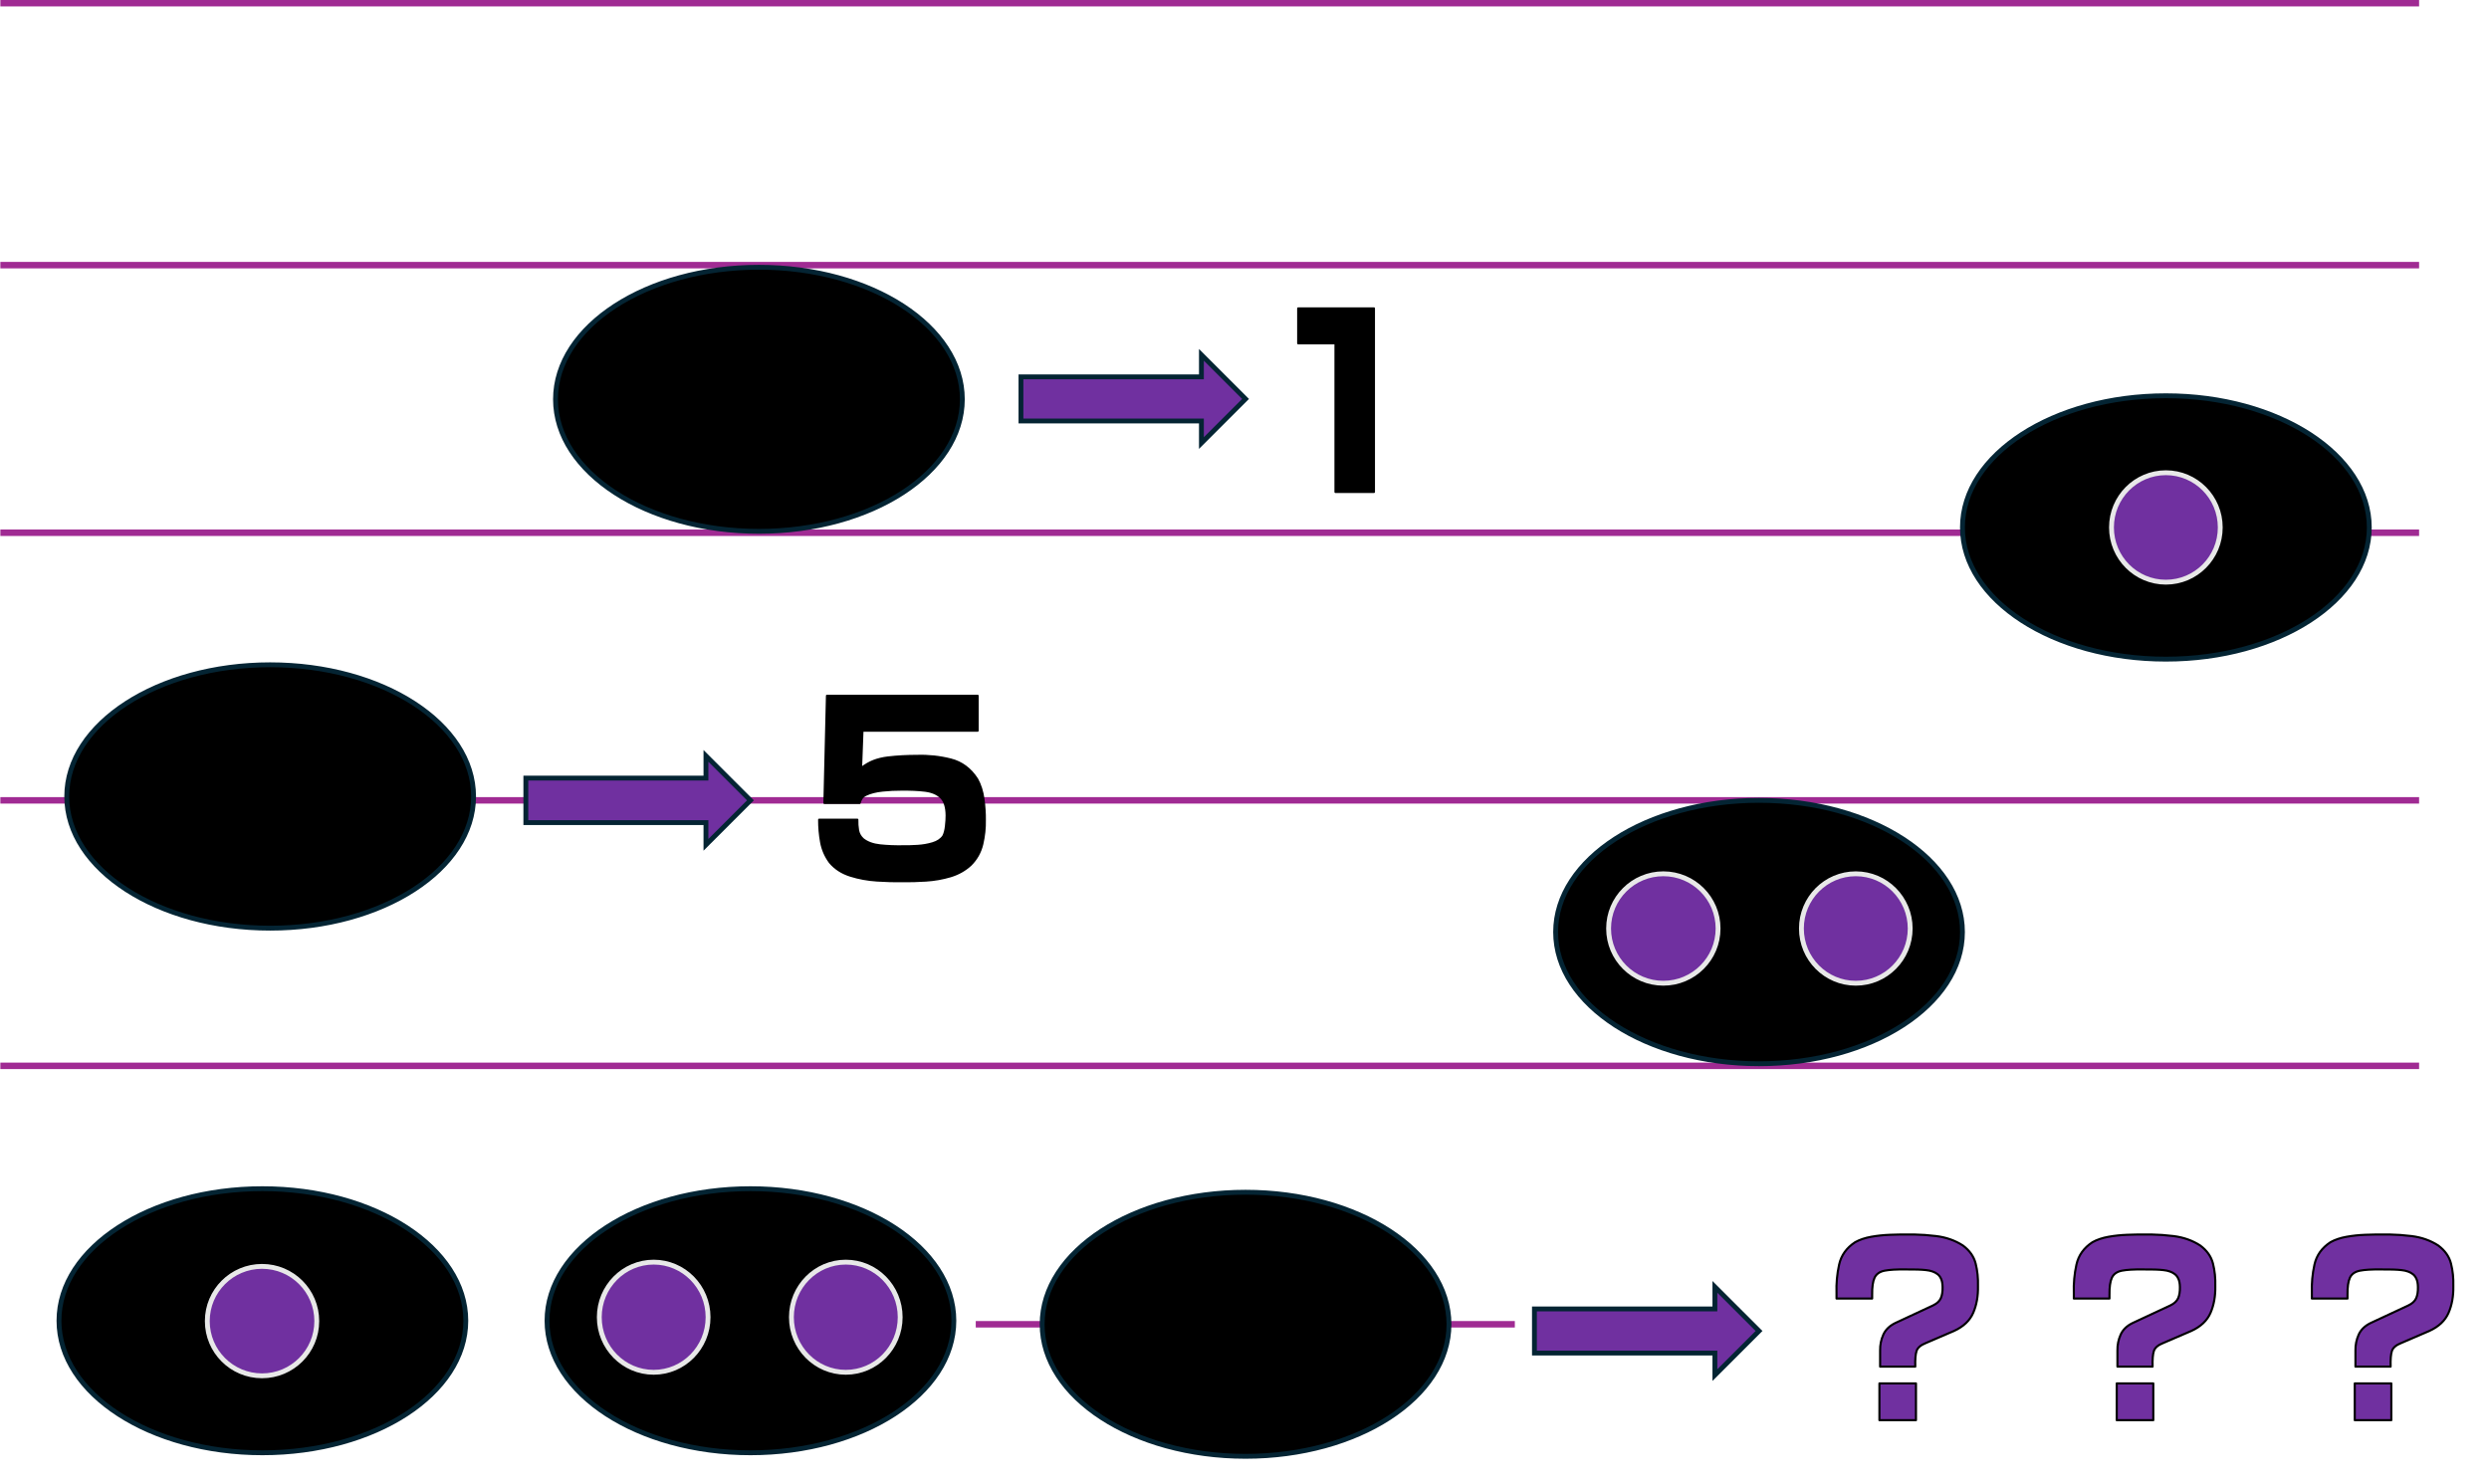
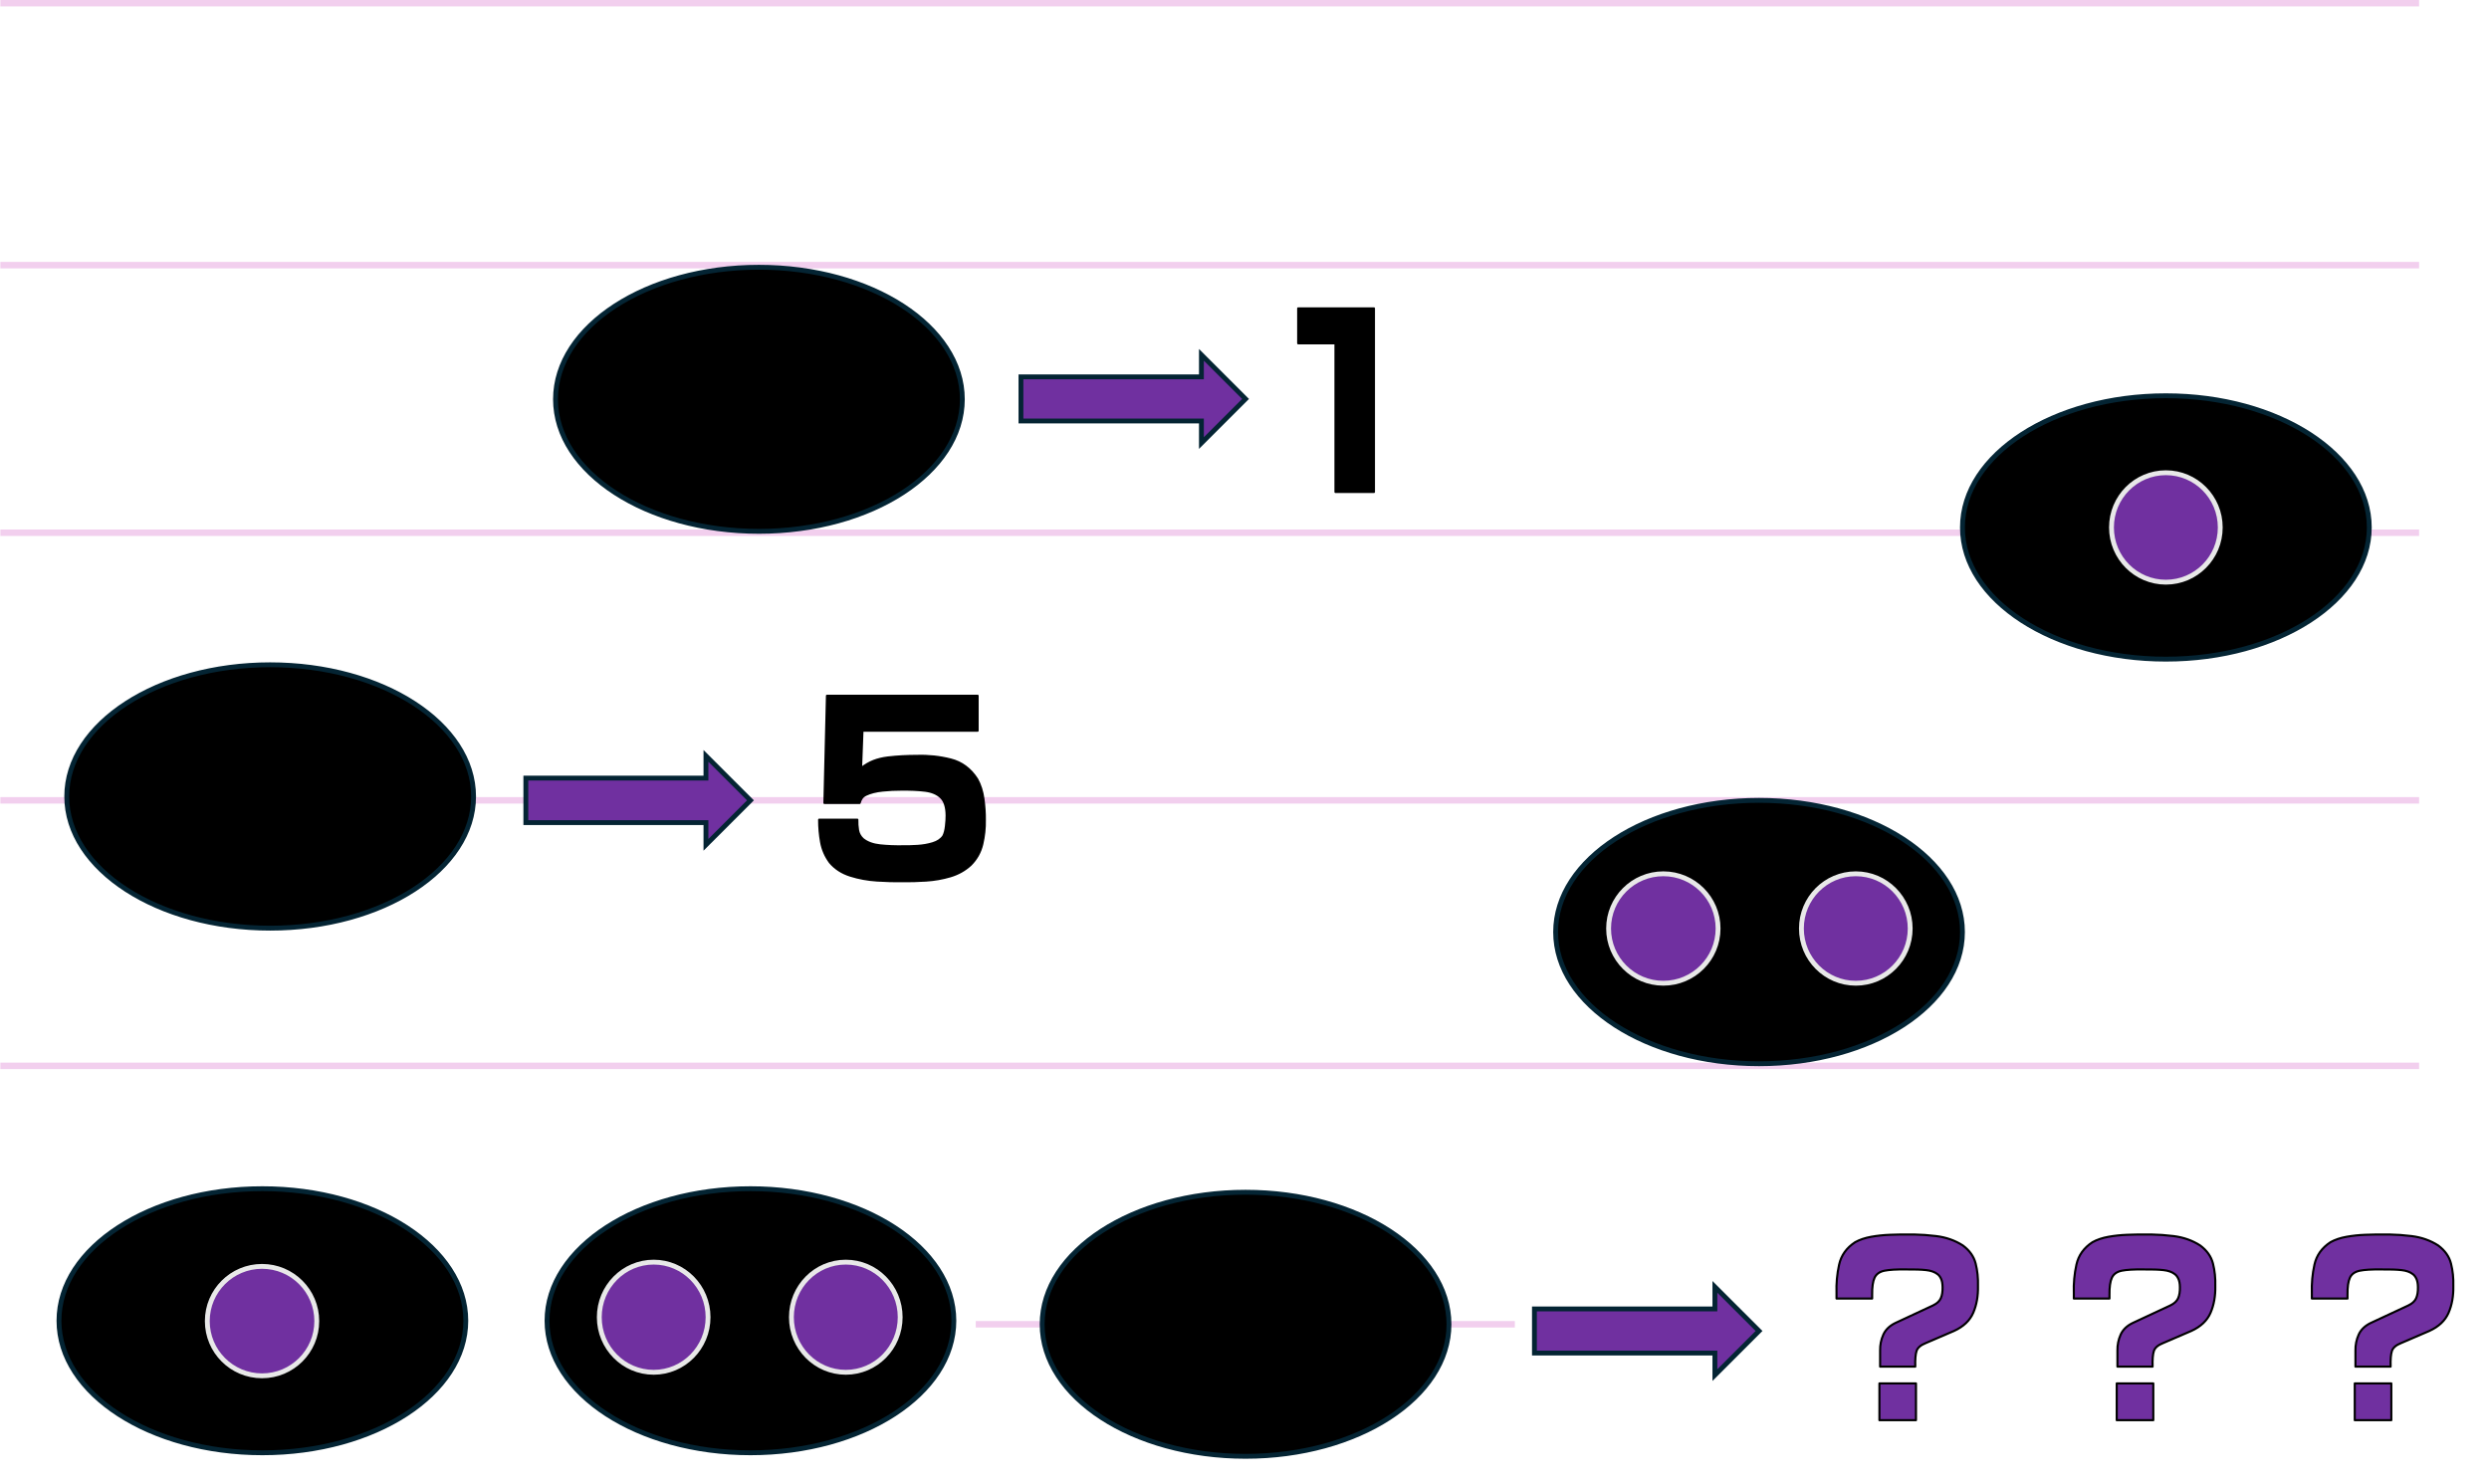
<svg xmlns="http://www.w3.org/2000/svg" width="3524" height="2101" xml:space="preserve" overflow="hidden">
  <g transform="translate(-456 -252)">
-     <path d="M456.5 627.5 3881.03 627.5" stroke="#A02B93" stroke-width="9.167" stroke-miterlimit="8" fill="none" fill-rule="evenodd" />
-     <path d="M456.5 1006.5 3881.03 1006.5" stroke="#A02B93" stroke-width="9.167" stroke-miterlimit="8" fill="none" fill-rule="evenodd" />
+     <path d="M456.5 627.5 3881.03 627.5" stroke="#F2CFEE" stroke-width="9.167" stroke-miterlimit="8" fill="none" fill-rule="evenodd" />
+     <path d="M456.5 1006.5 3881.03 1006.5" stroke="#F2CFEE" stroke-width="9.167" stroke-miterlimit="8" fill="none" fill-rule="evenodd" />
    <path d="M1242.5 817.5C1242.5 714.223 1371.44 630.5 1530.5 630.5 1689.56 630.5 1818.5 714.223 1818.5 817.5 1818.5 920.777 1689.56 1004.5 1530.5 1004.5 1371.44 1004.5 1242.5 920.777 1242.5 817.5Z" stroke="#042433" stroke-width="6.875" stroke-miterlimit="8" fill-rule="evenodd" />
-     <path d="M456.5 256.5 3881.03 256.5" stroke="#A02B93" stroke-width="9.167" stroke-miterlimit="8" fill="none" fill-rule="evenodd" />
-     <path d="M456.5 1385.5 3881.03 1385.5" stroke="#A02B93" stroke-width="9.167" stroke-miterlimit="8" fill="none" fill-rule="evenodd" />
-     <path d="M456.5 1761.5 3881.03 1761.5" stroke="#A02B93" stroke-width="9.167" stroke-miterlimit="8" fill="none" fill-rule="evenodd" />
-     <path d="M1837.5 2127.5 2600.75 2127.5" stroke="#A02B93" stroke-width="9.167" stroke-miterlimit="8" fill="none" fill-rule="evenodd" />
+     <path d="M456.5 256.5 3881.03 256.5" stroke="#F2CFEE" stroke-width="9.167" stroke-miterlimit="8" fill="none" fill-rule="evenodd" />
+     <path d="M456.5 1385.5 3881.03 1385.5" stroke="#F2CFEE" stroke-width="9.167" stroke-miterlimit="8" fill="none" fill-rule="evenodd" />
+     <path d="M456.5 1761.5 3881.03 1761.5" stroke="#F2CFEE" stroke-width="9.167" stroke-miterlimit="8" fill="none" fill-rule="evenodd" />
+     <path d="M1837.5 2127.5 2600.75 2127.5" stroke="#F2CFEE" stroke-width="9.167" stroke-miterlimit="8" fill="none" fill-rule="evenodd" />
    <path d="M2658.5 1572C2658.5 1469 2787.44 1385.5 2946.5 1385.5 3105.56 1385.5 3234.5 1469 3234.5 1572 3234.5 1675 3105.56 1758.5 2946.5 1758.5 2787.44 1758.5 2658.5 1675 2658.5 1572Z" stroke="#042433" stroke-width="6.875" stroke-miterlimit="8" fill-rule="evenodd" />
    <path d="M3234.5 999C3234.5 895.999 3363.44 812.5 3522.5 812.5 3681.56 812.5 3810.5 895.999 3810.5 999 3810.5 1102 3681.56 1185.5 3522.5 1185.5 3363.44 1185.5 3234.5 1102 3234.5 999Z" stroke="#042433" stroke-width="6.875" stroke-miterlimit="8" fill-rule="evenodd" />
    <path d="M1230.5 2122.5C1230.5 2019.22 1359.44 1935.5 1518.5 1935.5 1677.56 1935.5 1806.5 2019.22 1806.5 2122.5 1806.5 2225.78 1677.56 2309.5 1518.5 2309.5 1359.44 2309.5 1230.5 2225.78 1230.5 2122.5Z" stroke="#042433" stroke-width="6.875" stroke-miterlimit="8" fill-rule="evenodd" />
    <path d="M539.5 2122.5C539.5 2019.22 668.442 1935.5 827.5 1935.5 986.558 1935.5 1115.5 2019.22 1115.5 2122.5 1115.5 2225.78 986.558 2309.5 827.5 2309.5 668.442 2309.5 539.5 2225.78 539.5 2122.5Z" stroke="#042433" stroke-width="6.875" stroke-miterlimit="8" fill-rule="evenodd" />
    <path d="M550.5 1380C550.5 1277 679.442 1193.5 838.5 1193.5 997.558 1193.5 1126.5 1277 1126.5 1380 1126.5 1483 997.558 1566.5 838.5 1566.5 679.442 1566.5 550.5 1483 550.5 1380Z" stroke="#042433" stroke-width="6.875" stroke-miterlimit="8" fill-rule="evenodd" />
    <path d="M1931.5 2127.5C1931.5 2024.22 2060.44 1940.5 2219.5 1940.5 2378.56 1940.5 2507.5 2024.22 2507.5 2127.5 2507.5 2230.78 2378.56 2314.5 2219.5 2314.5 2060.44 2314.5 1931.5 2230.78 1931.5 2127.5Z" stroke="#042433" stroke-width="6.875" stroke-miterlimit="8" fill-rule="evenodd" />
    <path d="M3445.5 999C3445.5 956.198 3479.97 921.5 3522.5 921.5 3565.03 921.5 3599.5 956.198 3599.5 999 3599.5 1041.8 3565.03 1076.5 3522.5 1076.5 3479.97 1076.5 3445.5 1041.8 3445.5 999Z" stroke="#E8E8E8" stroke-width="6.875" stroke-miterlimit="8" fill="#7030A0" fill-rule="evenodd" />
    <path d="M2733.5 1567C2733.5 1524.2 2768.2 1489.5 2811 1489.5 2853.8 1489.5 2888.5 1524.2 2888.5 1567 2888.5 1609.8 2853.8 1644.5 2811 1644.5 2768.2 1644.5 2733.5 1609.8 2733.5 1567Z" stroke="#E8E8E8" stroke-width="6.875" stroke-miterlimit="8" fill="#7030A0" fill-rule="evenodd" />
    <path d="M3006.5 1567C3006.5 1524.2 3040.97 1489.5 3083.5 1489.5 3126.03 1489.5 3160.5 1524.2 3160.5 1567 3160.5 1609.8 3126.03 1644.5 3083.5 1644.5 3040.97 1644.5 3006.5 1609.8 3006.5 1567Z" stroke="#E8E8E8" stroke-width="6.875" stroke-miterlimit="8" fill="#7030A0" fill-rule="evenodd" />
    <path d="M749.5 2123C749.5 2080.2 784.198 2045.5 827 2045.5 869.802 2045.5 904.5 2080.2 904.5 2123 904.5 2165.8 869.802 2200.5 827 2200.5 784.198 2200.5 749.5 2165.8 749.5 2123Z" stroke="#E8E8E8" stroke-width="6.875" stroke-miterlimit="8" fill="#7030A0" fill-rule="evenodd" />
    <path d="M1304.5 2117.5C1304.5 2074.42 1338.97 2039.5 1381.5 2039.5 1424.03 2039.5 1458.5 2074.42 1458.5 2117.5 1458.5 2160.58 1424.03 2195.5 1381.5 2195.5 1338.97 2195.5 1304.5 2160.58 1304.5 2117.5Z" stroke="#E8E8E8" stroke-width="6.875" stroke-miterlimit="8" fill="#7030A0" fill-rule="evenodd" />
    <path d="M1576.5 2117.5C1576.5 2074.42 1610.97 2039.5 1653.5 2039.5 1696.03 2039.5 1730.5 2074.42 1730.5 2117.5 1730.5 2160.58 1696.03 2195.5 1653.5 2195.5 1610.97 2195.5 1576.5 2160.58 1576.5 2117.5Z" stroke="#E8E8E8" stroke-width="6.875" stroke-miterlimit="8" fill="#7030A0" fill-rule="evenodd" />
    <path d="M2628.5 2105.75 2884 2105.75 2884 2074.5 2946.5 2137 2884 2199.5 2884 2168.25 2628.5 2168.25Z" stroke="#042433" stroke-width="6.875" stroke-miterlimit="8" fill="#7030A0" fill-rule="evenodd" />
    <path d="M3789.93 2211.24 3841.7 2211.24 3841.7 2263.34 3789.93 2263.34ZM3452.93 2211.24 3504.7 2211.24 3504.7 2263.34 3452.93 2263.34ZM3116.93 2211.24 3168.7 2211.24 3168.7 2263.34 3116.93 2263.34ZM3839.07 2000.35C3849.09 2000.52 3859.43 2001.25 3870.1 2002.56 3884.32 2004.29 3896.97 2008.73 3908.04 2015.87 3917.59 2022.93 3923.64 2031.48 3926.18 2041.51 3928.72 2051.54 3929.82 2062.24 3929.48 2073.59 3929.77 2087.62 3927.53 2100.17 3922.76 2111.22 3917.98 2122.28 3908.9 2130.86 3895.51 2136.97L3855.57 2154.14C3848.45 2156.95 3844.11 2160.65 3842.56 2165.24 3841.02 2169.82 3840.4 2177.24 3840.71 2187.47L3790.92 2187.47C3790.92 2184.44 3790.92 2180.69 3790.92 2176.21 3790.92 2171.73 3790.92 2167.9 3790.92 2164.7 3790.78 2156.76 3792.29 2149.28 3795.45 2142.25 3798.61 2135.22 3804.24 2129.72 3812.35 2125.75L3865.48 2100.99C3871.26 2098.23 3875.06 2094.75 3876.88 2090.55 3878.7 2086.35 3879.52 2081.14 3879.36 2074.92 3879.3 2070 3878.59 2066.05 3877.21 2063.07 3875.83 2060.1 3874.13 2057.88 3872.09 2056.43 3868.19 2053.41 3862.86 2051.53 3856.11 2050.78 3849.36 2050.03 3839.83 2049.71 3827.52 2049.83 3814.26 2049.64 3804.16 2050.24 3797.22 2051.61 3790.29 2052.99 3785.59 2056.28 3783.12 2061.47 3780.66 2066.66 3779.5 2074.88 3779.66 2086.14L3779.66 2091.09 3729.21 2091.09 3729.21 2083.5C3728.72 2069.74 3729.94 2056.25 3732.88 2043.04 3735.81 2029.82 3743.38 2019.23 3755.59 2011.25 3762.01 2007.69 3769.57 2005.14 3778.25 2003.59 3786.94 2002.05 3795.76 2001.11 3804.74 2000.77 3813.72 2000.44 3821.86 2000.3 3829.17 2000.37 3832.43 2000.3 3835.74 2000.29 3839.07 2000.35ZM3502.07 2000.35C3512.09 2000.52 3522.43 2001.25 3533.1 2002.56 3547.32 2004.29 3559.97 2008.73 3571.04 2015.87 3580.59 2022.93 3586.64 2031.48 3589.18 2041.51 3591.72 2051.54 3592.82 2062.24 3592.48 2073.59 3592.77 2087.62 3590.53 2100.17 3585.76 2111.22 3580.98 2122.28 3571.9 2130.86 3558.51 2136.97L3518.57 2154.14C3511.45 2156.95 3507.11 2160.65 3505.56 2165.24 3504.02 2169.82 3503.4 2177.24 3503.71 2187.47L3453.92 2187.47C3453.92 2184.44 3453.92 2180.69 3453.92 2176.21 3453.92 2171.73 3453.92 2167.9 3453.92 2164.7 3453.78 2156.76 3455.29 2149.28 3458.45 2142.25 3461.61 2135.22 3467.24 2129.72 3475.35 2125.75L3528.48 2100.99C3534.26 2098.23 3538.06 2094.75 3539.88 2090.55 3541.7 2086.35 3542.52 2081.14 3542.36 2074.92 3542.3 2070 3541.59 2066.05 3540.21 2063.07 3538.83 2060.1 3537.13 2057.88 3535.09 2056.43 3531.19 2053.41 3525.86 2051.53 3519.11 2050.78 3512.36 2050.03 3502.83 2049.71 3490.52 2049.83 3477.26 2049.64 3467.16 2050.24 3460.22 2051.61 3453.29 2052.99 3448.59 2056.28 3446.12 2061.47 3443.66 2066.66 3442.5 2074.88 3442.66 2086.14L3442.66 2091.09 3392.21 2091.09 3392.21 2083.5C3391.72 2069.74 3392.94 2056.25 3395.88 2043.04 3398.81 2029.82 3406.38 2019.23 3418.59 2011.25 3425.01 2007.69 3432.57 2005.14 3441.25 2003.59 3449.94 2002.05 3458.76 2001.11 3467.74 2000.77 3476.72 2000.44 3484.86 2000.3 3492.17 2000.37 3495.43 2000.3 3498.74 2000.29 3502.07 2000.35ZM3166.07 2000.35C3176.09 2000.52 3186.43 2001.25 3197.1 2002.56 3211.32 2004.29 3223.97 2008.73 3235.04 2015.87 3244.59 2022.93 3250.64 2031.48 3253.18 2041.51 3255.72 2051.54 3256.82 2062.24 3256.48 2073.59 3256.77 2087.62 3254.53 2100.17 3249.76 2111.22 3244.98 2122.28 3235.9 2130.86 3222.51 2136.97L3182.57 2154.14C3175.45 2156.95 3171.11 2160.65 3169.56 2165.24 3168.02 2169.82 3167.4 2177.24 3167.71 2187.47L3117.92 2187.47C3117.92 2184.44 3117.92 2180.69 3117.92 2176.21 3117.92 2171.73 3117.92 2167.9 3117.92 2164.7 3117.78 2156.76 3119.29 2149.28 3122.45 2142.25 3125.61 2135.22 3131.24 2129.72 3139.35 2125.75L3192.48 2100.99C3198.26 2098.23 3202.06 2094.75 3203.88 2090.55 3205.7 2086.35 3206.52 2081.14 3206.36 2074.92 3206.3 2070 3205.59 2066.05 3204.21 2063.07 3202.83 2060.1 3201.13 2057.88 3199.09 2056.43 3195.19 2053.41 3189.86 2051.53 3183.11 2050.78 3176.36 2050.03 3166.83 2049.71 3154.52 2049.83 3141.26 2049.64 3131.16 2050.24 3124.22 2051.61 3117.29 2052.99 3112.59 2056.28 3110.12 2061.47 3107.66 2066.66 3106.5 2074.88 3106.66 2086.14L3106.66 2091.09 3056.21 2091.09 3056.21 2083.5C3055.72 2069.74 3056.94 2056.25 3059.88 2043.04 3062.81 2029.82 3070.38 2019.23 3082.59 2011.25 3089.01 2007.69 3096.57 2005.14 3105.25 2003.59 3113.94 2002.05 3122.76 2001.11 3131.74 2000.77 3140.72 2000.44 3148.86 2000.3 3156.17 2000.37 3159.43 2000.3 3162.74 2000.29 3166.07 2000.35Z" stroke="#000000" stroke-width="3" stroke-linejoin="round" stroke-miterlimit="10" fill="#7030A0" fill-rule="evenodd" />
    <text fill="#000000" fill-opacity="0" font-family="Arial,Arial_MSFontService,sans-serif" font-size="263.028" x="3056.1" y="2230.46">? ? ?</text>
    <path d="M1200.5 1354 1455.5 1354 1455.5 1322.5 1518.5 1385.5 1455.5 1448.5 1455.5 1417 1200.5 1417Z" stroke="#042433" stroke-width="6.875" stroke-miterlimit="8" fill="#7030A0" fill-rule="evenodd" />
    <path d="M1901.5 785.75 2157 785.75 2157 754.5 2219.5 817 2157 879.5 2157 848.25 1901.5 848.25Z" stroke="#042433" stroke-width="6.875" stroke-miterlimit="8" fill="#7030A0" fill-rule="evenodd" />
    <path d="M2294.03 688.745 2401.24 688.745 2401.24 948.743 2346.83 948.743 2346.83 738.203 2294.03 738.203Z" stroke="#000000" stroke-width="3" stroke-linejoin="round" stroke-miterlimit="10" fill-rule="evenodd" />
    <text fill="#000000" fill-opacity="0" font-family="Arial,Arial_MSFontService,sans-serif" font-size="259.999" x="2294.03" y="916.243">1</text>
    <path d="M1626.86 1237.38 1840.14 1237.38 1840.14 1286.84 1677.08 1286.84 1675.1 1340C1680.94 1335.45 1686.84 1332.01 1692.81 1329.69 1698.78 1327.37 1705.43 1325.75 1712.77 1324.83 1719.7 1324.01 1726.63 1323.42 1733.56 1323.06 1740.5 1322.69 1747.43 1322.51 1754.36 1322.52 1770.51 1322 1786.39 1323.7 1802 1327.63 1817.61 1331.56 1830.1 1340.85 1839.48 1355.49 1843.97 1363.57 1846.94 1372.9 1848.38 1383.5 1849.83 1394.1 1850.49 1404.01 1850.36 1413.25 1850.6 1424.72 1849.39 1436.12 1846.74 1447.46 1844.08 1458.79 1838.59 1468.62 1830.25 1476.94 1822.15 1484.39 1812.58 1489.75 1801.53 1493.04 1790.47 1496.32 1779.01 1498.34 1767.14 1499.09 1755.28 1499.85 1744.09 1500.16 1733.56 1500.02 1722.81 1500.19 1710.86 1499.86 1697.71 1499.03 1684.56 1498.21 1671.97 1495.9 1659.96 1492.11 1647.94 1488.32 1638.27 1482.05 1630.94 1473.31 1624.56 1464.62 1620.42 1455.05 1618.54 1444.61 1616.65 1434.18 1615.73 1423.61 1615.77 1412.92L1669.85 1412.92C1669.69 1417.96 1670.02 1422.9 1670.84 1427.74 1671.67 1432.57 1673.98 1436.77 1677.78 1440.33 1683.9 1445.23 1692.04 1448.22 1702.2 1449.28 1712.36 1450.35 1723.47 1450.78 1735.53 1450.56 1740.94 1450.65 1747.43 1450.47 1755 1450.02 1762.56 1449.58 1769.76 1448.32 1776.59 1446.26 1783.43 1444.19 1788.45 1440.79 1791.66 1436.03 1793.44 1432.55 1794.67 1427.88 1795.33 1422 1796 1416.13 1796.32 1411.12 1796.28 1406.98 1796.22 1395.2 1793.56 1386.7 1788.29 1381.48 1783.01 1376.27 1775.51 1373.05 1765.76 1371.83 1756.01 1370.62 1744.39 1370.12 1730.9 1370.33 1723.69 1370.24 1715.34 1370.67 1705.85 1371.61 1696.36 1372.55 1688.43 1374.55 1682.04 1377.59 1679.46 1378.88 1677.52 1380.43 1676.22 1382.26 1674.91 1384.08 1673.88 1386.38 1673.12 1389.15L1623.23 1389.15Z" stroke="#000000" stroke-width="3" stroke-linejoin="round" stroke-miterlimit="10" fill-rule="evenodd" />
    <text fill="#000000" fill-opacity="0" font-family="Arial,Arial_MSFontService,sans-serif" font-size="262.68" x="1615.77" y="1467.23">5</text>
  </g>
</svg>
